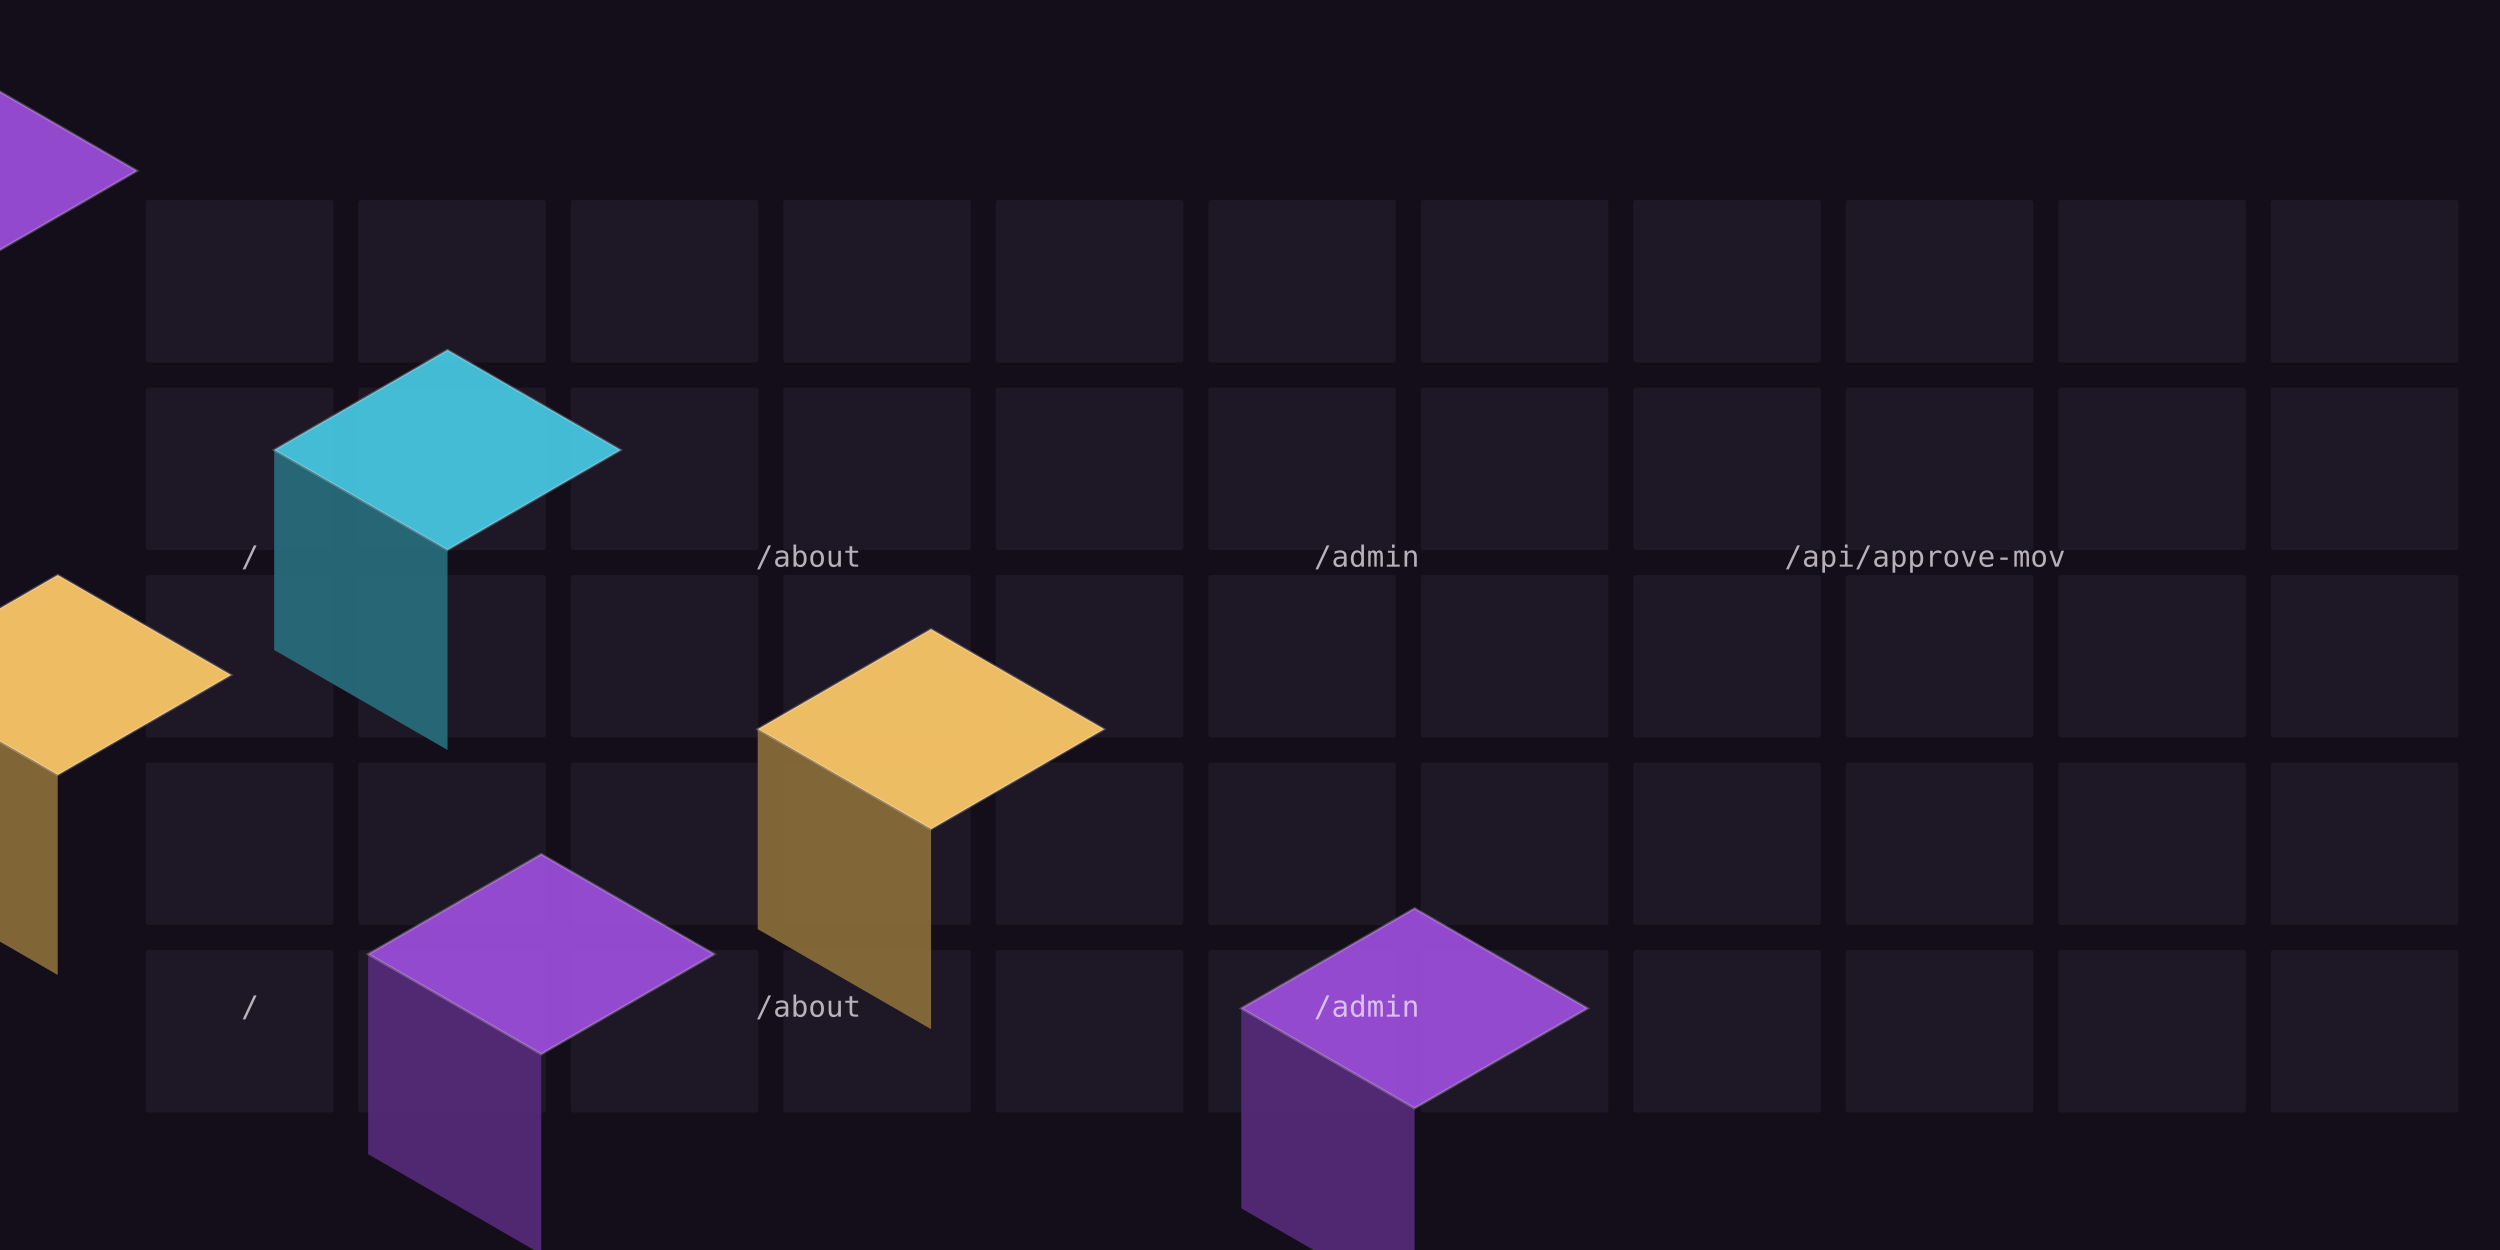
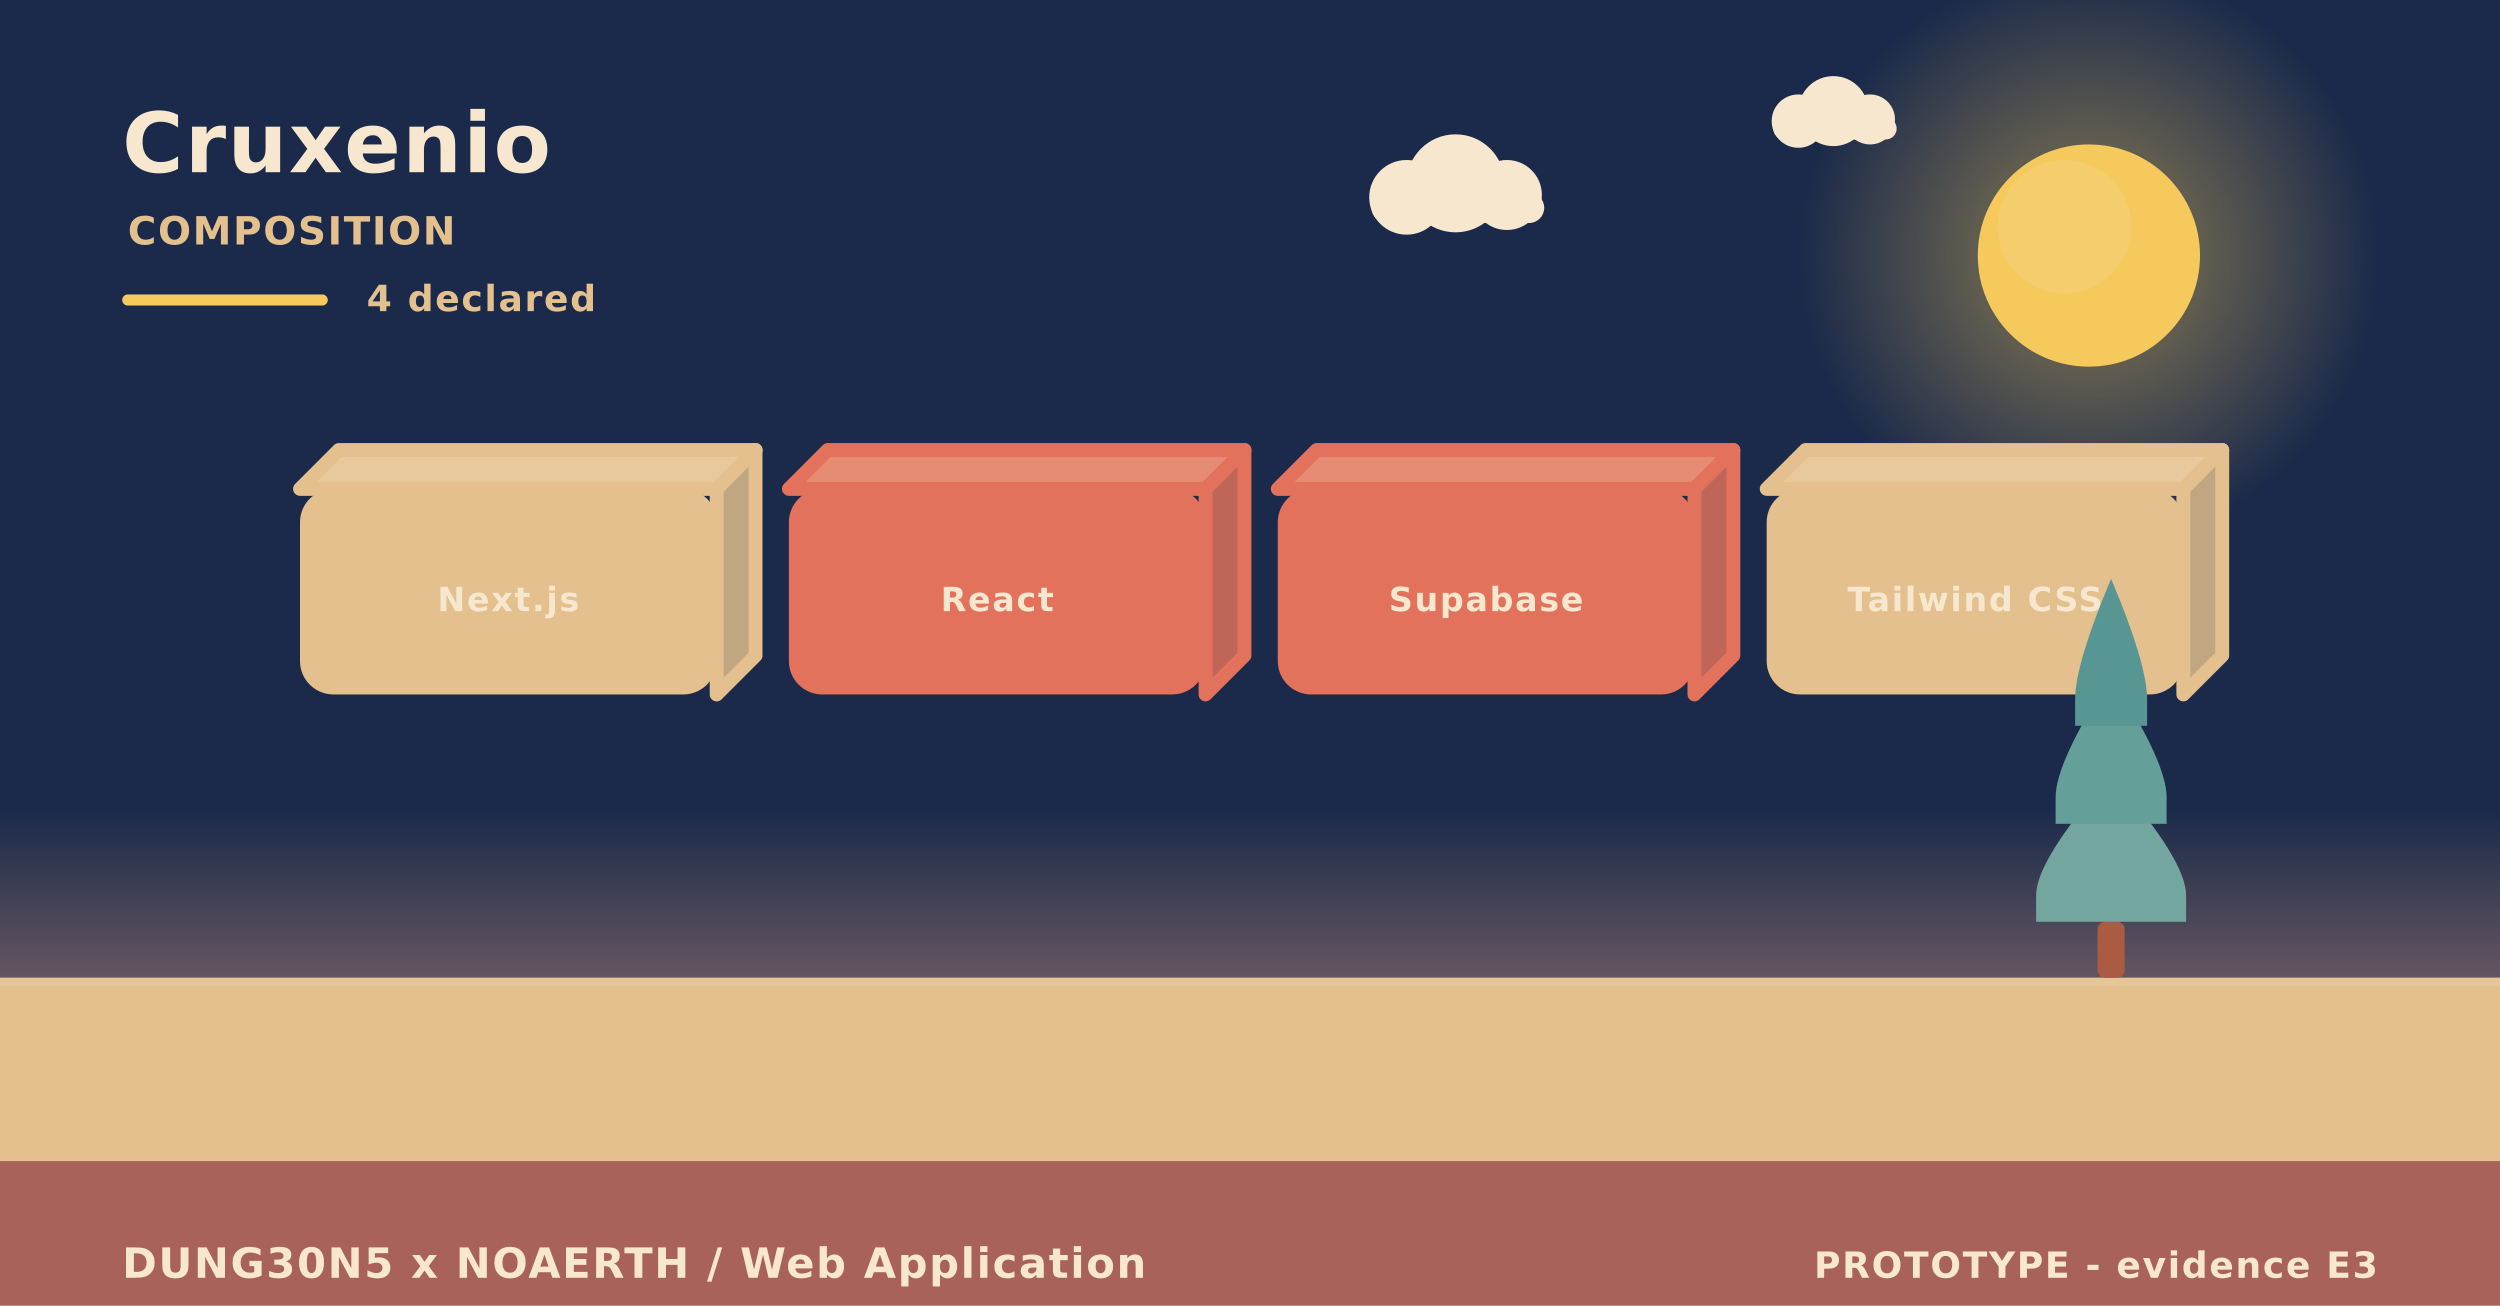
- <svg xmlns="http://www.w3.org/2000/svg" viewBox="0 0 1200 600" width="1200" height="600" role="img" aria-label="Cruxenio component map">
-   <rect width="1200" height="600" fill="#140d1a" />
-   <defs>
-     <linearGradient id="gc" x1="0" y1="0" x2="1" y2="1">
-       <stop offset="0%" stop-color="#9d4edd" />
-       <stop offset="100%" stop-color="#48cae4" />
-     </linearGradient>
-   </defs>
-   <rect x="70.00" y="96.00" width="90.00" height="78.00" rx="1.20" fill="#f4eef8" opacity="0.05" />
-   <rect x="172.00" y="96.00" width="90.00" height="78.00" rx="1.20" fill="#f4eef8" opacity="0.05" />
-   <rect x="274.00" y="96.00" width="90.00" height="78.00" rx="1.20" fill="#f4eef8" opacity="0.05" />
-   <rect x="376.00" y="96.00" width="90.00" height="78.00" rx="1.20" fill="#f4eef8" opacity="0.05" />
-   <rect x="478.00" y="96.00" width="90.00" height="78.00" rx="1.20" fill="#f4eef8" opacity="0.05" />
-   <rect x="580.00" y="96.00" width="90.00" height="78.00" rx="1.20" fill="#f4eef8" opacity="0.05" />
-   <rect x="682.00" y="96.00" width="90.00" height="78.00" rx="1.20" fill="#f4eef8" opacity="0.05" />
-   <rect x="784.00" y="96.00" width="90.00" height="78.00" rx="1.20" fill="#f4eef8" opacity="0.05" />
-   <rect x="886.00" y="96.00" width="90.00" height="78.00" rx="1.20" fill="#f4eef8" opacity="0.05" />
-   <rect x="988.00" y="96.00" width="90.00" height="78.00" rx="1.20" fill="#f4eef8" opacity="0.05" />
-   <rect x="1090.00" y="96.00" width="90.00" height="78.00" rx="1.20" fill="#f4eef8" opacity="0.05" />
-   <rect x="70.00" y="186.00" width="90.00" height="78.00" rx="1.20" fill="#f4eef8" opacity="0.05" />
-   <rect x="172.00" y="186.00" width="90.00" height="78.00" rx="1.20" fill="#f4eef8" opacity="0.05" />
-   <rect x="274.00" y="186.00" width="90.00" height="78.00" rx="1.20" fill="#f4eef8" opacity="0.05" />
-   <rect x="376.00" y="186.00" width="90.00" height="78.00" rx="1.20" fill="#f4eef8" opacity="0.05" />
-   <rect x="478.00" y="186.00" width="90.00" height="78.00" rx="1.20" fill="#f4eef8" opacity="0.05" />
-   <rect x="580.00" y="186.00" width="90.00" height="78.00" rx="1.20" fill="#f4eef8" opacity="0.05" />
-   <rect x="682.00" y="186.00" width="90.00" height="78.00" rx="1.20" fill="#f4eef8" opacity="0.05" />
-   <rect x="784.00" y="186.00" width="90.00" height="78.00" rx="1.20" fill="#f4eef8" opacity="0.05" />
-   <rect x="886.00" y="186.00" width="90.00" height="78.00" rx="1.20" fill="#f4eef8" opacity="0.05" />
-   <rect x="988.00" y="186.00" width="90.00" height="78.00" rx="1.20" fill="#f4eef8" opacity="0.05" />
-   <rect x="1090.00" y="186.00" width="90.00" height="78.00" rx="1.20" fill="#f4eef8" opacity="0.05" />
-   <rect x="70.00" y="276.00" width="90.00" height="78.00" rx="1.20" fill="#f4eef8" opacity="0.05" />
-   <rect x="172.00" y="276.00" width="90.00" height="78.00" rx="1.20" fill="#f4eef8" opacity="0.05" />
-   <rect x="274.00" y="276.00" width="90.00" height="78.00" rx="1.20" fill="#f4eef8" opacity="0.05" />
-   <rect x="376.00" y="276.00" width="90.00" height="78.00" rx="1.20" fill="#f4eef8" opacity="0.05" />
-   <rect x="478.00" y="276.00" width="90.00" height="78.00" rx="1.20" fill="#f4eef8" opacity="0.05" />
-   <rect x="580.00" y="276.00" width="90.00" height="78.00" rx="1.20" fill="#f4eef8" opacity="0.05" />
-   <rect x="682.00" y="276.00" width="90.00" height="78.00" rx="1.20" fill="#f4eef8" opacity="0.05" />
-   <rect x="784.00" y="276.00" width="90.00" height="78.00" rx="1.20" fill="#f4eef8" opacity="0.05" />
-   <rect x="886.00" y="276.00" width="90.00" height="78.00" rx="1.20" fill="#f4eef8" opacity="0.05" />
-   <rect x="988.00" y="276.00" width="90.00" height="78.00" rx="1.20" fill="#f4eef8" opacity="0.05" />
-   <rect x="1090.00" y="276.00" width="90.00" height="78.00" rx="1.20" fill="#f4eef8" opacity="0.05" />
-   <rect x="70.00" y="366.00" width="90.00" height="78.00" rx="1.20" fill="#f4eef8" opacity="0.05" />
-   <rect x="172.00" y="366.00" width="90.00" height="78.00" rx="1.20" fill="#f4eef8" opacity="0.05" />
-   <rect x="274.00" y="366.00" width="90.00" height="78.00" rx="1.20" fill="#f4eef8" opacity="0.05" />
-   <rect x="376.00" y="366.00" width="90.00" height="78.00" rx="1.20" fill="#f4eef8" opacity="0.05" />
-   <rect x="478.00" y="366.00" width="90.00" height="78.00" rx="1.20" fill="#f4eef8" opacity="0.05" />
-   <rect x="580.00" y="366.00" width="90.00" height="78.00" rx="1.20" fill="#f4eef8" opacity="0.05" />
-   <rect x="682.00" y="366.00" width="90.00" height="78.00" rx="1.20" fill="#f4eef8" opacity="0.05" />
-   <rect x="784.00" y="366.00" width="90.00" height="78.00" rx="1.20" fill="#f4eef8" opacity="0.05" />
-   <rect x="886.00" y="366.00" width="90.00" height="78.00" rx="1.20" fill="#f4eef8" opacity="0.05" />
-   <rect x="988.00" y="366.00" width="90.00" height="78.00" rx="1.20" fill="#f4eef8" opacity="0.05" />
-   <rect x="1090.00" y="366.00" width="90.00" height="78.00" rx="1.20" fill="#f4eef8" opacity="0.05" />
-   <rect x="70.00" y="456.00" width="90.00" height="78.00" rx="1.20" fill="#f4eef8" opacity="0.05" />
-   <rect x="172.00" y="456.00" width="90.00" height="78.00" rx="1.20" fill="#f4eef8" opacity="0.05" />
-   <rect x="274.00" y="456.00" width="90.00" height="78.00" rx="1.20" fill="#f4eef8" opacity="0.05" />
-   <rect x="376.00" y="456.00" width="90.00" height="78.00" rx="1.20" fill="#f4eef8" opacity="0.05" />
-   <rect x="478.00" y="456.00" width="90.00" height="78.00" rx="1.20" fill="#f4eef8" opacity="0.05" />
-   <rect x="580.00" y="456.00" width="90.00" height="78.00" rx="1.20" fill="#f4eef8" opacity="0.05" />
-   <rect x="682.00" y="456.00" width="90.00" height="78.00" rx="1.20" fill="#f4eef8" opacity="0.05" />
-   <rect x="784.00" y="456.00" width="90.00" height="78.00" rx="1.20" fill="#f4eef8" opacity="0.05" />
-   <rect x="886.00" y="456.00" width="90.00" height="78.00" rx="1.20" fill="#f4eef8" opacity="0.05" />
-   <rect x="988.00" y="456.00" width="90.00" height="78.00" rx="1.20" fill="#f4eef8" opacity="0.05" />
-   <rect x="1090.00" y="456.00" width="90.00" height="78.00" rx="1.20" fill="#f4eef8" opacity="0.05" />
-   <g transform="rotate(0 120 140)">
-     <polygon points="-17.3,34.0 65.8,82.0 -17.3,130.0 -100.5,82.0" fill="#9d4edd" opacity="0.92" />
-     <polygon points="-100.5,82.0 -17.3,130.0 -17.3,226.0 -100.5,178.0" fill="#562b7a" opacity="0.9" />
-     <polygon points="-17.3,34.0 65.8,82.0 -17.3,130.0 -100.5,82.0" fill="none" stroke="rgba(255,255,255,0.220)" stroke-width="1.2" />
-     <animateTransform attributeName="transform" type="rotate" values="-32.0 0.00 0.00 0.0 0.00 0.00" dur="6.4s" begin="0.0s" repeatCount="indefinite" />
+ <svg xmlns="http://www.w3.org/2000/svg" width="900" height="470" viewBox="0 0 900 470" role="img" aria-label="Cruxenio - how it is composed">
+   <linearGradient id="skyc" x1="0" y1="0" x2="0" y2="1">
+     <stop offset="0" stop-color="#1b2a4a" />
+     <stop offset="0.62" stop-color="#1b2a4a" />
+     <stop offset="1" stop-color="#f3ad8a" />
+   </linearGradient>
+   <rect width="900" height="470" fill="url(#skyc)" />
+   <radialGradient id="sunc">
+     <stop offset="0.35" stop-color="#f5c95c" stop-opacity="0.34" />
+     <stop offset="1" stop-color="#f5c95c" stop-opacity="0" />
+   </radialGradient>
+   <circle cx="752" cy="92" r="104" fill="url(#sunc)" />
+   <circle cx="752" cy="92" r="40" fill="#f5c95c" />
+   <circle cx="743.2" cy="81.6" r="24" fill="#f5d27e" opacity="0.5" />
+   <g>
+     <circle cx="524" cy="66" r="17.64" fill="#f6e7ce" />
+     <circle cx="506.36" cy="71.04" r="13.44" fill="#f6e7ce" />
+     <circle cx="542.48" cy="70.2" r="12.6" fill="#f6e7ce" />
+     <rect x="493.76" y="69.36" width="62.16" height="10.92" rx="5.46" fill="#f6e7ce" />
+     <animateTransform attributeName="transform" type="translate" values="0 0;24 0;0 0" dur="36s" begin="0s" repeatCount="indefinite" />
  </g>
-   <text x="120" y="272" font-family="ui-monospace,Menlo,monospace" font-size="14" fill="rgba(244,238,248,0.720)" text-anchor="middle">/</text>
-   <g transform="rotate(0 388 140)">
-     <polygon points="214.8,168.0 297.9,216.0 214.8,264.0 131.6,216.0" fill="#48cae4" opacity="0.92" />
-     <polygon points="131.6,216.0 214.8,264.0 214.8,360.0 131.6,312.0" fill="#286f7d" opacity="0.9" />
-     <polygon points="214.8,168.0 297.9,216.0 214.8,264.0 131.6,216.0" fill="none" stroke="rgba(255,255,255,0.220)" stroke-width="1.2" />
-     <animateTransform attributeName="transform" type="rotate" values="-32.0 0.00 0.00 0.0 0.00 0.00" dur="6.4s" begin="0.4s" repeatCount="indefinite" />
+   <g>
+     <circle cx="660" cy="40" r="12.6" fill="#f6e7ce" />
+     <circle cx="647.4" cy="43.6" r="9.6" fill="#f6e7ce" />
+     <circle cx="673.2" cy="43" r="9" fill="#f6e7ce" />
+     <rect x="638.4" y="42.4" width="44.4" height="7.8" rx="3.9" fill="#f6e7ce" />
+     <animateTransform attributeName="transform" type="translate" values="0 0;-18 0;0 0" dur="46s" begin="3s" repeatCount="indefinite" />
  </g>
-   <text x="388" y="272" font-family="ui-monospace,Menlo,monospace" font-size="14" fill="rgba(244,238,248,0.720)" text-anchor="middle">/about</text>
-   <g transform="rotate(0 656 140)">
-     <polygon points="446.9,302.0 530.0,350.0 446.9,398.0 363.7,350.0" fill="#ffcb69" opacity="0.92" />
-     <polygon points="363.7,350.0 446.9,398.0 446.9,494.0 363.7,446.0" fill="#8c703a" opacity="0.9" />
-     <polygon points="446.9,302.0 530.0,350.0 446.9,398.0 363.7,350.0" fill="none" stroke="rgba(255,255,255,0.220)" stroke-width="1.2" />
-     <animateTransform attributeName="transform" type="rotate" values="-32.0 0.00 0.00 0.0 0.00 0.00" dur="6.4s" begin="0.8s" repeatCount="indefinite" />
+   <rect x="0" y="352" width="900" height="118" fill="#e3c08d" />
+   <rect x="0" y="352" width="900" height="3" fill="#e6c596" />
+   <text x="44" y="62" font-family="Verdana,DejaVu Sans,sans-serif" font-size="30" font-weight="700" letter-spacing="0.6" fill="#f6e7ce" text-anchor="start">Cruxenio</text>
+   <text x="46" y="88" font-family="Verdana,DejaVu Sans,sans-serif" font-size="14" font-weight="700" letter-spacing="0.6" fill="#e3c08d" text-anchor="start">COMPOSITION</text>
+   <rect x="44" y="106" width="74" height="4" rx="2" fill="#f5c95c" />
+   <text x="132" y="112" font-family="Verdana,DejaVu Sans,sans-serif" font-size="13" font-weight="700" letter-spacing="0.6" fill="#e3c08d" text-anchor="start">4 declared</text>
+   <g>
+     <path d="M108,176 L258,176 L272,162 L122,162 Z" fill="#e7c99b" stroke="#e3c08d" stroke-width="5" stroke-linejoin="round" />
+     <path d="M258,176 L272,162 L272,236 L258,250 Z" fill="#c1a682" stroke="#e3c08d" stroke-width="5" stroke-linejoin="round" />
+     <rect x="108" y="176" width="150" height="74" rx="12" fill="#e3c08d" />
+     <animateTransform attributeName="transform" type="translate" values="0 10;0 0" dur="0.75s" begin="0s" fill="freeze" />
  </g>
-   <text x="656" y="272" font-family="ui-monospace,Menlo,monospace" font-size="14" fill="rgba(244,238,248,0.720)" text-anchor="middle">/admin</text>
-   <g transform="rotate(0 924 140)">
-     <polygon points="679.0,436.0 762.1,484.0 679.0,532.0 595.8,484.0" fill="#9d4edd" opacity="0.92" />
-     <polygon points="595.8,484.0 679.0,532.0 679.0,628.0 595.8,580.0" fill="#562b7a" opacity="0.9" />
-     <polygon points="679.0,436.0 762.1,484.0 679.0,532.0 595.8,484.0" fill="none" stroke="rgba(255,255,255,0.220)" stroke-width="1.2" />
-     <animateTransform attributeName="transform" type="rotate" values="-32.0 0.00 0.00 0.0 0.00 0.00" dur="6.4s" begin="1.2s" repeatCount="indefinite" />
+   <text x="183" y="220" font-family="Verdana,DejaVu Sans,sans-serif" font-size="12" font-weight="700" letter-spacing="0.6" fill="#f6e7ce" text-anchor="middle">Next.js</text>
+   <g>
+     <path d="M284,176 L434,176 L448,162 L298,162 Z" fill="#e68c74" stroke="#e2725b" stroke-width="5" stroke-linejoin="round" />
+     <path d="M434,176 L448,162 L448,236 L434,250 Z" fill="#c06658" stroke="#e2725b" stroke-width="5" stroke-linejoin="round" />
+     <rect x="284" y="176" width="150" height="74" rx="12" fill="#e2725b" />
+     <animateTransform attributeName="transform" type="translate" values="0 10;0 0" dur="0.75s" begin="0.16s" fill="freeze" />
  </g>
-   <text x="924" y="272" font-family="ui-monospace,Menlo,monospace" font-size="14" fill="rgba(244,238,248,0.720)" text-anchor="middle">/api/approve-mov</text>
-   <g transform="rotate(0 120 356)">
-     <polygon points="-204.4,142.0 -121.2,190.0 -204.4,238.0 -287.5,190.0" fill="#48cae4" opacity="0.92" />
-     <polygon points="-287.5,190.0 -204.4,238.0 -204.4,334.0 -287.5,286.0" fill="#286f7d" opacity="0.9" />
-     <polygon points="-204.4,142.0 -121.2,190.0 -204.4,238.0 -287.5,190.0" fill="none" stroke="rgba(255,255,255,0.220)" stroke-width="1.2" />
-     <animateTransform attributeName="transform" type="rotate" values="-32.0 0.00 0.00 0.0 0.00 0.00" dur="6.4s" begin="1.6s" repeatCount="indefinite" />
+   <text x="359" y="220" font-family="Verdana,DejaVu Sans,sans-serif" font-size="12" font-weight="700" letter-spacing="0.6" fill="#f6e7ce" text-anchor="middle">React</text>
+   <g>
+     <path d="M460,176 L610,176 L624,162 L474,162 Z" fill="#e68c74" stroke="#e2725b" stroke-width="5" stroke-linejoin="round" />
+     <path d="M610,176 L624,162 L624,236 L610,250 Z" fill="#c06658" stroke="#e2725b" stroke-width="5" stroke-linejoin="round" />
+     <rect x="460" y="176" width="150" height="74" rx="12" fill="#e2725b" />
+     <animateTransform attributeName="transform" type="translate" values="0 10;0 0" dur="0.75s" begin="0.32s" fill="freeze" />
  </g>
-   <text x="120" y="488" font-family="ui-monospace,Menlo,monospace" font-size="14" fill="rgba(244,238,248,0.720)" text-anchor="middle">/</text>
-   <g transform="rotate(0 388 356)">
-     <polygon points="27.7,276.0 110.9,324.0 27.7,372.0 -55.4,324.0" fill="#ffcb69" opacity="0.92" />
-     <polygon points="-55.4,324.0 27.7,372.0 27.7,468.0 -55.4,420.0" fill="#8c703a" opacity="0.9" />
-     <polygon points="27.7,276.0 110.9,324.0 27.7,372.0 -55.4,324.0" fill="none" stroke="rgba(255,255,255,0.220)" stroke-width="1.2" />
-     <animateTransform attributeName="transform" type="rotate" values="-32.0 0.00 0.00 0.0 0.00 0.00" dur="6.4s" begin="2.0s" repeatCount="indefinite" />
+   <text x="535" y="220" font-family="Verdana,DejaVu Sans,sans-serif" font-size="12" font-weight="700" letter-spacing="0.6" fill="#f6e7ce" text-anchor="middle">Supabase</text>
+   <g>
+     <path d="M636,176 L786,176 L800,162 L650,162 Z" fill="#e7c99b" stroke="#e3c08d" stroke-width="5" stroke-linejoin="round" />
+     <path d="M786,176 L800,162 L800,236 L786,250 Z" fill="#c1a682" stroke="#e3c08d" stroke-width="5" stroke-linejoin="round" />
+     <rect x="636" y="176" width="150" height="74" rx="12" fill="#e3c08d" />
+     <animateTransform attributeName="transform" type="translate" values="0 10;0 0" dur="0.75s" begin="0.48s" fill="freeze" />
  </g>
-   <text x="388" y="488" font-family="ui-monospace,Menlo,monospace" font-size="14" fill="rgba(244,238,248,0.720)" text-anchor="middle">/about</text>
-   <g transform="rotate(0 656 356)">
-     <polygon points="259.8,410.0 342.9,458.0 259.8,506.0 176.7,458.0" fill="#9d4edd" opacity="0.92" />
-     <polygon points="176.7,458.0 259.8,506.0 259.8,602.0 176.7,554.0" fill="#562b7a" opacity="0.9" />
-     <polygon points="259.8,410.0 342.9,458.0 259.8,506.0 176.7,458.0" fill="none" stroke="rgba(255,255,255,0.220)" stroke-width="1.2" />
-     <animateTransform attributeName="transform" type="rotate" values="-32.0 0.00 0.00 0.0 0.00 0.00" dur="6.4s" begin="2.4s" repeatCount="indefinite" />
-   </g>
-   <text x="656" y="488" font-family="ui-monospace,Menlo,monospace" font-size="14" fill="rgba(244,238,248,0.720)" text-anchor="middle">/admin</text>
+   <text x="711" y="220" font-family="Verdana,DejaVu Sans,sans-serif" font-size="12" font-weight="700" letter-spacing="0.6" fill="#f6e7ce" text-anchor="middle">Tailwind CSS</text>
+   <rect x="755.14" y="331.84" width="9.72" height="20.16" rx="2.7" fill="#ac5b43" />
+   <path d="M760,278.92 Q733,309.61 733,322.31 Q733,331.84 733,331.84 L787,331.84 Q787,331.84 787,322.31 Q787,309.61 760,278.92 Z" fill="#74a6a0" />
+   <path d="M760,243.64 Q740.02,274.33 740.02,287.03 Q740.02,296.56 740.02,296.56 L779.98,296.56 Q779.98,296.56 779.98,287.03 Q779.98,274.33 760,243.64 Z" fill="#649f9a" />
+   <path d="M760,208.36 Q747.04,239.05 747.04,251.75 Q747.04,261.28 747.04,261.28 L772.96,261.28 Q772.96,261.28 772.96,251.75 Q772.96,239.05 760,208.36 Z" fill="#589694" />
+   <rect x="0" y="418" width="900" height="52" rx="0" fill="#a65c56" opacity="0.94" />
+   <text x="44" y="460" font-family="Verdana,DejaVu Sans,sans-serif" font-size="15" font-weight="700" letter-spacing="0.6" fill="#f6e7ce" text-anchor="start">DUNG30N5 x NOAERTH  /  Web Application</text>
+   <text x="856" y="460" font-family="Verdana,DejaVu Sans,sans-serif" font-size="13" font-weight="700" letter-spacing="0.6" fill="#f6e7ce" text-anchor="end">PROTOTYPE  -  evidence E3</text>
</svg>
